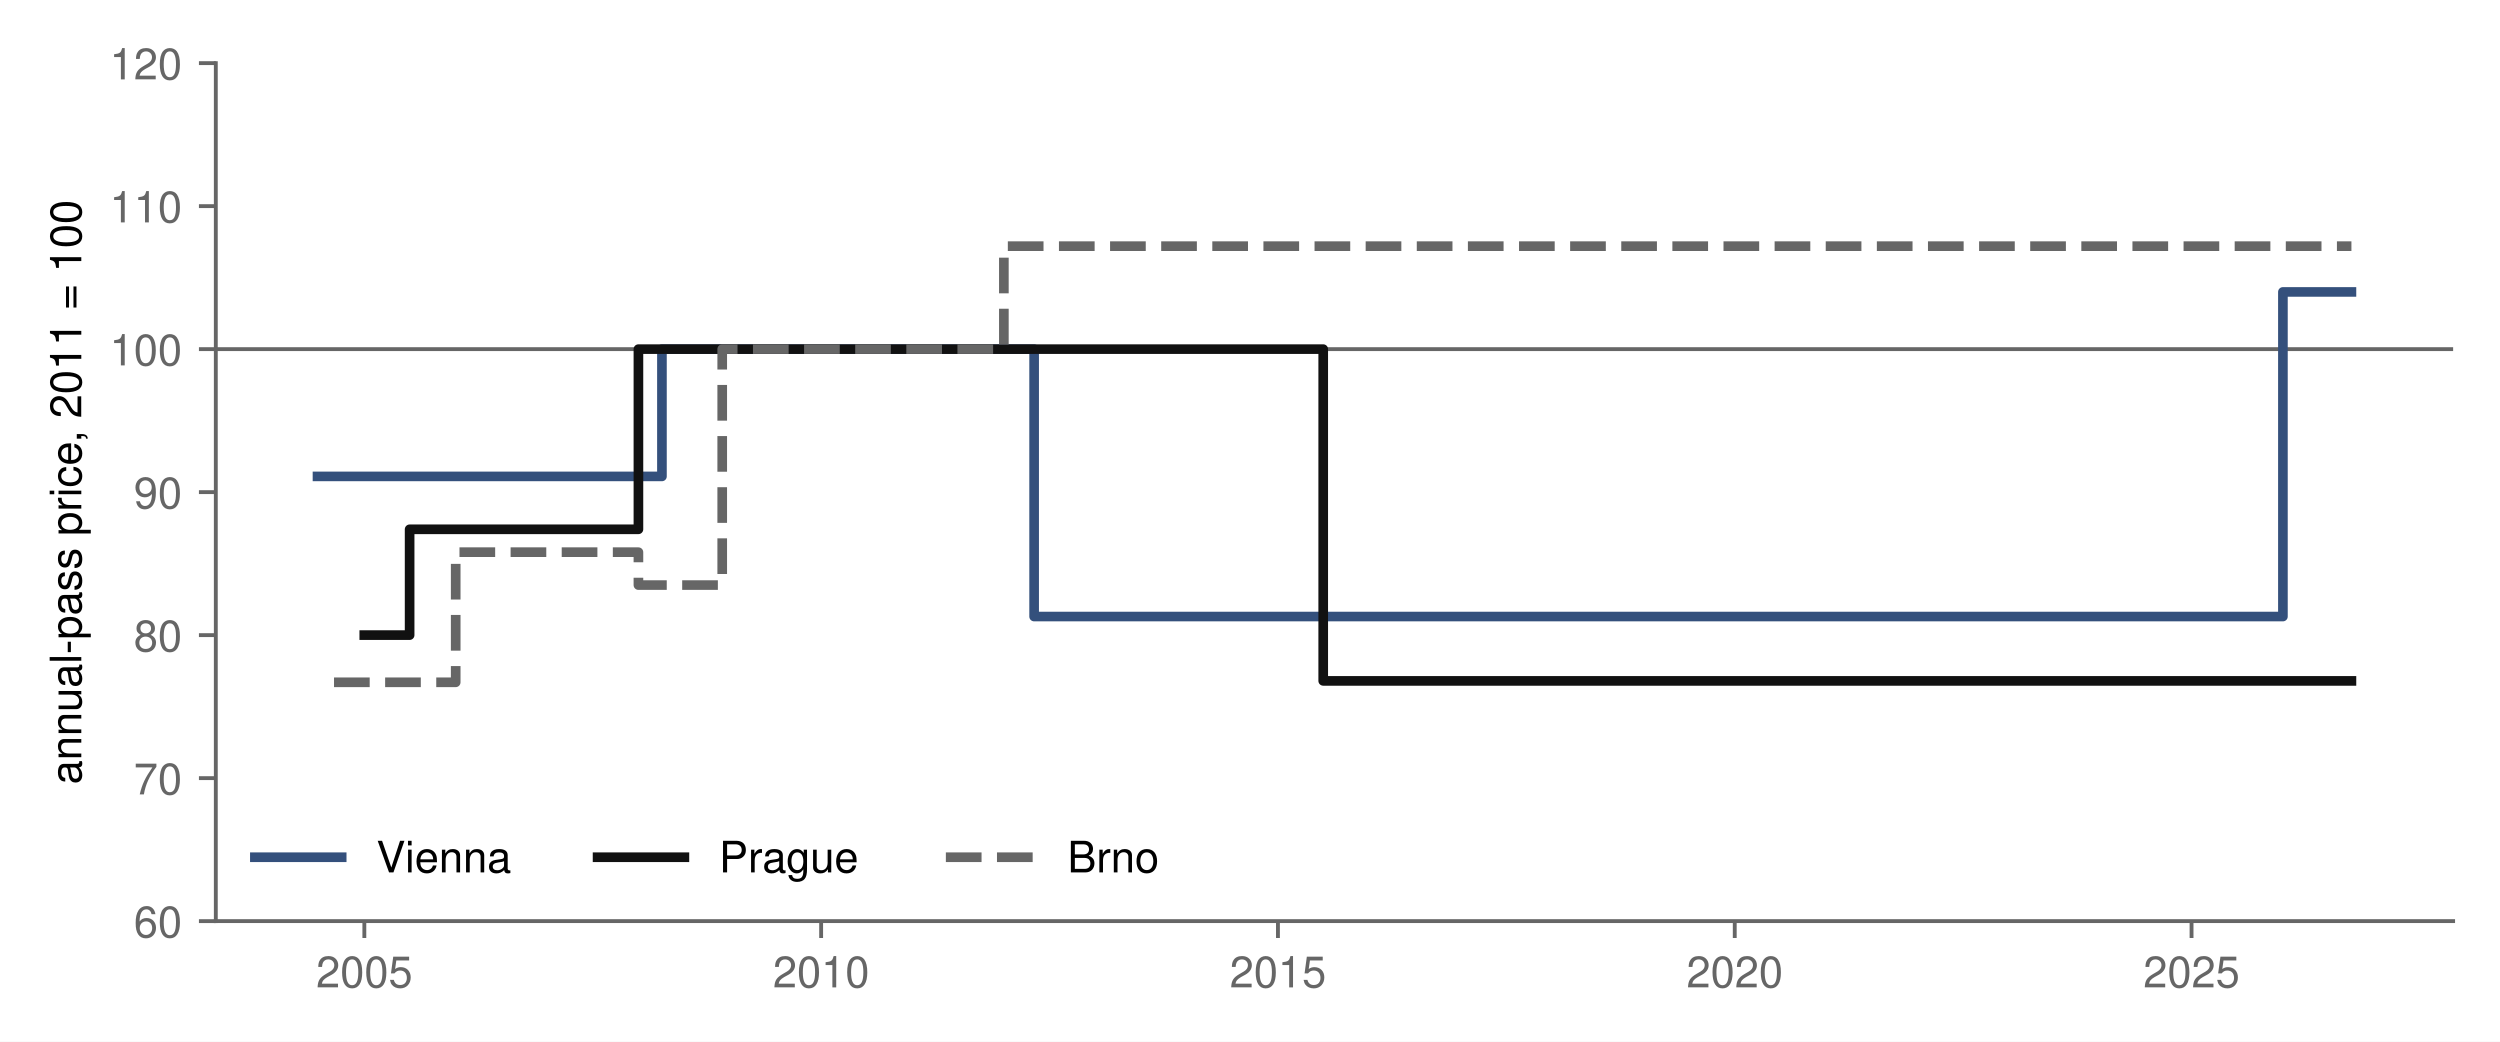
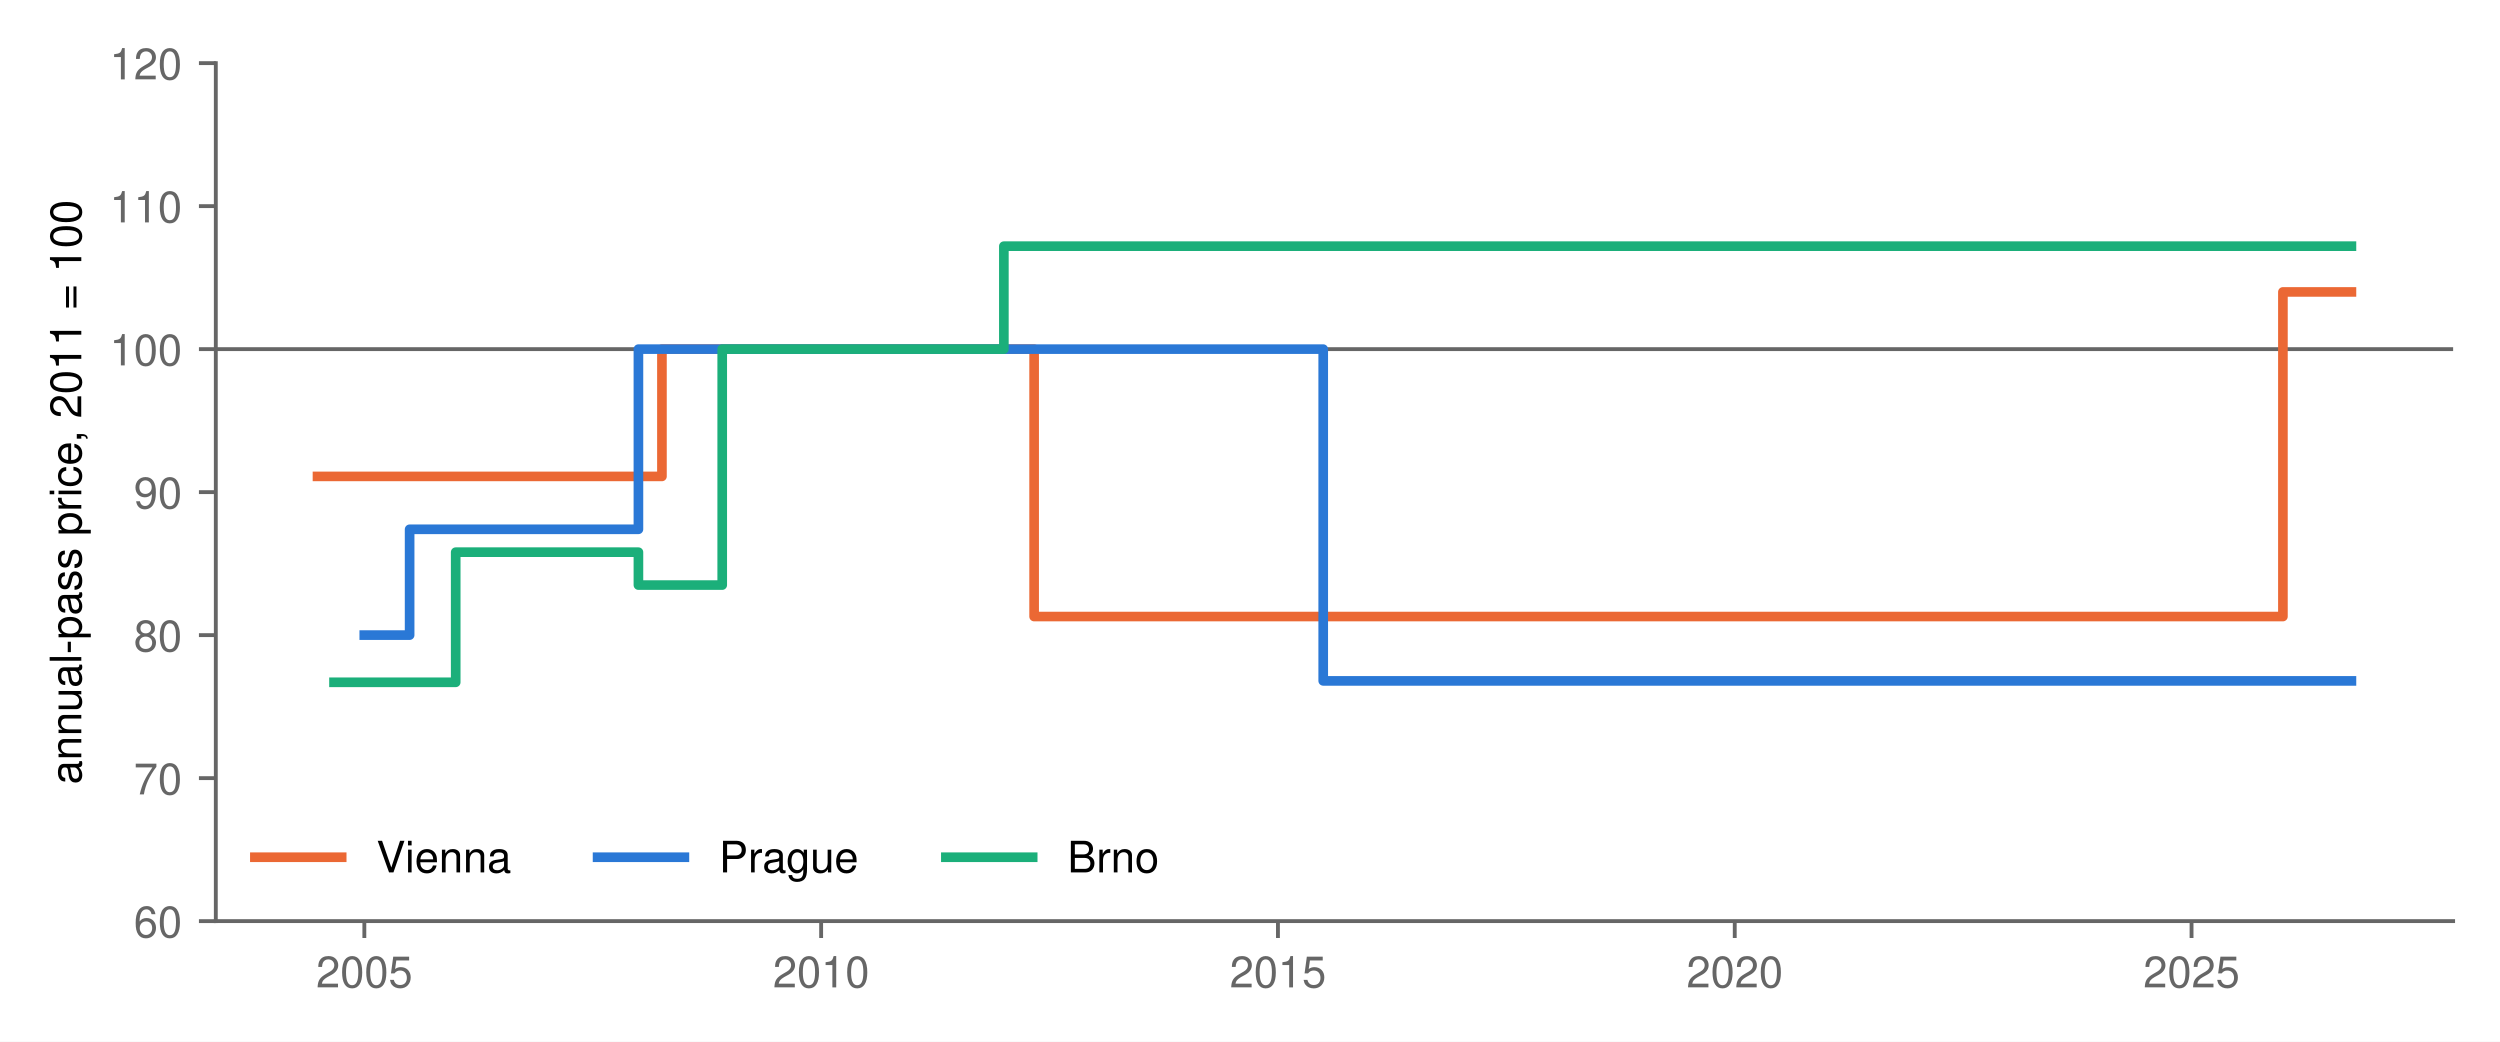
<svg xmlns="http://www.w3.org/2000/svg" xmlns:xlink="http://www.w3.org/1999/xlink" width="518.4pt" height="216pt" viewBox="0 0 518.4 216" version="1.1">
  <defs>
    <style type="text/css">*{stroke-linejoin: round; stroke-linecap: butt}</style>
  </defs>
  <g id="figure_1">
    <g id="patch_1">
      <path d="M 0 216  L 518.4 216  L 518.4 0  L 0 0  z " style="fill: #ffffff" />
    </g>
    <g id="axes_1">
      <g id="patch_2">
        <path d="M 44.75 191.001  L 508.68 191.001  L 508.68 13.095  L 44.75 13.095  z " style="fill: #ffffff" />
      </g>
      <g id="matplotlib.axis_1">
        <g id="xtick_1">
          <g id="line2d_1">
            <defs>
-               <path id="m40c4ce25e5" d="M 0 0  L 0 3.5  " style="stroke: #666666; stroke-width: 0.8" />
+               <path id="m16b79f81af" d="M 0 0  L 0 3.5  " style="stroke: #666666; stroke-width: 0.8" />
            </defs>
            <g>
-               <use xlink:href="#m40c4ce25e5" x="75.55" y="191.001" style="fill: #666666; stroke: #666666; stroke-width: 0.8" />
+               <use xlink:href="#m16b79f81af" x="75.55" y="191.001" style="fill: #666666; stroke: #666666; stroke-width: 0.8" />
            </g>
          </g>
          <g id="text_1">
            <text style="font-size: 9px; font-family: 'Helvetica'; text-anchor: middle; fill: #666666" x="75.55" y="204.751" transform="rotate(-0 75.54985 204.7507)">2005</text>
          </g>
        </g>
        <g id="xtick_2">
          <g id="line2d_2">
            <g>
-               <use xlink:href="#m40c4ce25e5" x="170.272" y="191.001" style="fill: #666666; stroke: #666666; stroke-width: 0.8" />
+               <use xlink:href="#m16b79f81af" x="170.272" y="191.001" style="fill: #666666; stroke: #666666; stroke-width: 0.8" />
            </g>
          </g>
          <g id="text_2">
            <text style="font-size: 9px; font-family: 'Helvetica'; text-anchor: middle; fill: #666666" x="170.272" y="204.751" transform="rotate(-0 170.2722 204.7507)">2010</text>
          </g>
        </g>
        <g id="xtick_3">
          <g id="line2d_3">
            <g>
-               <use xlink:href="#m40c4ce25e5" x="264.995" y="191.001" style="fill: #666666; stroke: #666666; stroke-width: 0.8" />
+               <use xlink:href="#m16b79f81af" x="264.995" y="191.001" style="fill: #666666; stroke: #666666; stroke-width: 0.8" />
            </g>
          </g>
          <g id="text_3">
            <text style="font-size: 9px; font-family: 'Helvetica'; text-anchor: middle; fill: #666666" x="264.995" y="204.751" transform="rotate(-0 264.9946 204.7507)">2015</text>
          </g>
        </g>
        <g id="xtick_4">
          <g id="line2d_4">
            <g>
-               <use xlink:href="#m40c4ce25e5" x="359.717" y="191.001" style="fill: #666666; stroke: #666666; stroke-width: 0.8" />
+               <use xlink:href="#m16b79f81af" x="359.717" y="191.001" style="fill: #666666; stroke: #666666; stroke-width: 0.8" />
            </g>
          </g>
          <g id="text_4">
            <text style="font-size: 9px; font-family: 'Helvetica'; text-anchor: middle; fill: #666666" x="359.717" y="204.751" transform="rotate(-0 359.717 204.7507)">2020</text>
          </g>
        </g>
        <g id="xtick_5">
          <g id="line2d_5">
            <g>
-               <use xlink:href="#m40c4ce25e5" x="454.439" y="191.001" style="fill: #666666; stroke: #666666; stroke-width: 0.8" />
+               <use xlink:href="#m16b79f81af" x="454.439" y="191.001" style="fill: #666666; stroke: #666666; stroke-width: 0.8" />
            </g>
          </g>
          <g id="text_5">
            <text style="font-size: 9px; font-family: 'Helvetica'; text-anchor: middle; fill: #666666" x="454.439" y="204.751" transform="rotate(-0 454.4394 204.7507)">2025</text>
          </g>
        </g>
      </g>
      <g id="matplotlib.axis_2">
        <g id="ytick_1">
          <g id="line2d_6">
            <defs>
-               <path id="m25e17a16db" d="M 0 0  L -3.5 0  " style="stroke: #666666; stroke-width: 0.8" />
+               <path id="m1eabcfdf88" d="M 0 0  L -3.5 0  " style="stroke: #666666; stroke-width: 0.8" />
            </defs>
            <g>
-               <use xlink:href="#m25e17a16db" x="44.75" y="191.001" style="fill: #666666; stroke: #666666; stroke-width: 0.8" />
+               <use xlink:href="#m1eabcfdf88" x="44.75" y="191.001" style="fill: #666666; stroke: #666666; stroke-width: 0.8" />
            </g>
          </g>
          <g id="text_6">
            <text style="font-size: 9px; font-family: 'Helvetica'; text-anchor: end; fill: #666666" x="37.75" y="194.376" transform="rotate(-0 37.75 194.3757)">60</text>
          </g>
        </g>
        <g id="ytick_2">
          <g id="line2d_7">
            <g>
-               <use xlink:href="#m25e17a16db" x="44.75" y="161.35" style="fill: #666666; stroke: #666666; stroke-width: 0.8" />
+               <use xlink:href="#m1eabcfdf88" x="44.75" y="161.35" style="fill: #666666; stroke: #666666; stroke-width: 0.8" />
            </g>
          </g>
          <g id="text_7">
            <text style="font-size: 9px; font-family: 'Helvetica'; text-anchor: end; fill: #666666" x="37.75" y="164.725" transform="rotate(-0 37.75 164.7248)">70</text>
          </g>
        </g>
        <g id="ytick_3">
          <g id="line2d_8">
            <g>
-               <use xlink:href="#m25e17a16db" x="44.75" y="131.699" style="fill: #666666; stroke: #666666; stroke-width: 0.8" />
+               <use xlink:href="#m1eabcfdf88" x="44.75" y="131.699" style="fill: #666666; stroke: #666666; stroke-width: 0.8" />
            </g>
          </g>
          <g id="text_8">
            <text style="font-size: 9px; font-family: 'Helvetica'; text-anchor: end; fill: #666666" x="37.75" y="135.074" transform="rotate(-0 37.75 135.0738)">80</text>
          </g>
        </g>
        <g id="ytick_4">
          <g id="line2d_9">
            <g>
-               <use xlink:href="#m25e17a16db" x="44.75" y="102.048" style="fill: #666666; stroke: #666666; stroke-width: 0.8" />
+               <use xlink:href="#m1eabcfdf88" x="44.75" y="102.048" style="fill: #666666; stroke: #666666; stroke-width: 0.8" />
            </g>
          </g>
          <g id="text_9">
            <text style="font-size: 9px; font-family: 'Helvetica'; text-anchor: end; fill: #666666" x="37.75" y="105.423" transform="rotate(-0 37.75 105.4229)">90</text>
          </g>
        </g>
        <g id="ytick_5">
          <g id="line2d_10">
            <g>
-               <use xlink:href="#m25e17a16db" x="44.75" y="72.397" style="fill: #666666; stroke: #666666; stroke-width: 0.8" />
+               <use xlink:href="#m1eabcfdf88" x="44.75" y="72.397" style="fill: #666666; stroke: #666666; stroke-width: 0.8" />
            </g>
          </g>
          <g id="text_10">
            <text style="font-size: 9px; font-family: 'Helvetica'; text-anchor: end; fill: #666666" x="37.75" y="75.772" transform="rotate(-0 37.75 75.7719)">100</text>
          </g>
        </g>
        <g id="ytick_6">
          <g id="line2d_11">
            <g>
-               <use xlink:href="#m25e17a16db" x="44.75" y="42.746" style="fill: #666666; stroke: #666666; stroke-width: 0.8" />
+               <use xlink:href="#m1eabcfdf88" x="44.75" y="42.746" style="fill: #666666; stroke: #666666; stroke-width: 0.8" />
            </g>
          </g>
          <g id="text_11">
            <text style="font-size: 9px; font-family: 'Helvetica'; text-anchor: end; fill: #666666" x="37.75" y="46.121" transform="rotate(-0 37.75 46.12095)">110</text>
          </g>
        </g>
        <g id="ytick_7">
          <g id="line2d_12">
            <g>
-               <use xlink:href="#m25e17a16db" x="44.75" y="13.095" style="fill: #666666; stroke: #666666; stroke-width: 0.8" />
+               <use xlink:href="#m1eabcfdf88" x="44.75" y="13.095" style="fill: #666666; stroke: #666666; stroke-width: 0.8" />
            </g>
          </g>
          <g id="text_12">
            <text style="font-size: 9px; font-family: 'Helvetica'; text-anchor: end; fill: #666666" x="37.75" y="16.47" transform="rotate(-0 37.75 16.47)">120</text>
          </g>
        </g>
        <g id="text_13">
          <text style="font-size: 9px; font-family: 'Helvetica'; text-anchor: middle" x="16.86" y="102.048" transform="rotate(-90 16.85953 102.0479)">annual-pass price, 2011 = 100</text>
        </g>
      </g>
      <g id="line2d_13">
-         <path d="M 44.75 72.397  L 508.68 72.397  " clip-path="url(#p4705375069)" style="fill: none; stroke: #666666; stroke-width: 0.8; stroke-linecap: square" />
+         <path d="M 44.75 72.397  L 508.68 72.397  " clip-path="url(#p797fec5122)" style="fill: none; stroke: #666666; stroke-width: 0.8; stroke-linecap: square" />
      </g>
      <g id="line2d_14">
-         <path d="M 65.838 98.786  L 137.259 98.786  L 137.259 72.397  L 214.437 72.397  L 214.437 127.844  L 473.384 127.844  L 473.384 60.537  L 487.592 60.537  L 487.592 60.537  " clip-path="url(#p4705375069)" style="fill: none; stroke: #34507c; stroke-width: 2; stroke-linecap: square" />
+         <path d="M 65.838 98.786  L 137.259 98.786  L 137.259 72.397  L 214.437 72.397  L 214.437 127.844  L 473.384 127.844  L 473.384 60.537  L 487.592 60.537  L 487.592 60.537  " clip-path="url(#p797fec5122)" style="fill: none; stroke: #eb6834; stroke-width: 2; stroke-linecap: square" />
      </g>
      <g id="line2d_15">
-         <path d="M 75.537 131.699  L 84.938 131.699  L 84.938 109.757  L 132.383 109.757  L 132.383 72.397  L 274.383 72.397  L 274.383 141.187  L 487.592 141.187  L 487.592 141.187  " clip-path="url(#p4705375069)" style="fill: none; stroke: #111111; stroke-width: 2; stroke-linecap: square" />
+         <path d="M 75.537 131.699  L 84.938 131.699  L 84.938 109.757  L 132.383 109.757  L 132.383 72.397  L 274.383 72.397  L 274.383 141.187  L 487.592 141.187  L 487.592 141.187  " clip-path="url(#p797fec5122)" style="fill: none; stroke: #2a78d6; stroke-width: 2; stroke-linecap: square" />
      </g>
      <g id="line2d_16">
-         <path d="M 69.261 141.484  L 94.494 141.484  L 94.494 114.501  L 132.383 114.501  L 132.383 121.321  L 149.759 121.321  L 149.759 72.397  L 208.161 72.397  L 208.161 51.048  L 487.592 51.048  L 487.592 51.048  " clip-path="url(#p4705375069)" style="fill: none; stroke-dasharray: 7.4,3.2; stroke-dashoffset: 0; stroke: #666666; stroke-width: 2" />
+         <path d="M 69.261 141.484  L 94.494 141.484  L 94.494 114.501  L 132.383 114.501  L 132.383 121.321  L 149.759 121.321  L 149.759 72.397  L 208.161 72.397  L 208.161 51.048  L 487.592 51.048  L 487.592 51.048  " clip-path="url(#p797fec5122)" style="fill: none; stroke: #1baf7a; stroke-width: 2; stroke-linecap: square" />
      </g>
      <g id="patch_3">
        <path d="M 44.75 191.001  L 44.75 13.095  " style="fill: none; stroke: #666666; stroke-width: 0.8; stroke-linejoin: miter; stroke-linecap: square" />
      </g>
      <g id="patch_4">
        <path d="M 44.75 191.001  L 508.68 191.001  " style="fill: none; stroke: #666666; stroke-width: 0.8; stroke-linejoin: miter; stroke-linecap: square" />
      </g>
      <g id="legend_1">
        <g id="line2d_17">
-           <path d="M 52.85 177.759  L 61.85 177.759  L 61.85 177.759  L 70.85 177.759  L 70.85 177.759  " style="fill: none; stroke: #34507c; stroke-width: 2; stroke-linecap: square" />
+           <path d="M 52.85 177.759  L 61.85 177.759  L 61.85 177.759  L 70.85 177.759  L 70.85 177.759  " style="fill: none; stroke: #eb6834; stroke-width: 2; stroke-linecap: square" />
        </g>
        <g id="text_14">
          <text style="font-size: 9px; font-family: 'Helvetica'; text-anchor: start" x="78.05" y="180.909" transform="rotate(-0 78.05 180.9095)">Vienna</text>
        </g>
        <g id="line2d_18">
-           <path d="M 123.915 177.759  L 132.915 177.759  L 132.915 177.759  L 141.915 177.759  L 141.915 177.759  " style="fill: none; stroke: #111111; stroke-width: 2; stroke-linecap: square" />
+           <path d="M 123.915 177.759  L 132.915 177.759  L 132.915 177.759  L 141.915 177.759  L 141.915 177.759  " style="fill: none; stroke: #2a78d6; stroke-width: 2; stroke-linecap: square" />
        </g>
        <g id="text_15">
          <text style="font-size: 9px; font-family: 'Helvetica'; text-anchor: start" x="149.115" y="180.909" transform="rotate(-0 149.1148 180.9095)">Prague</text>
        </g>
        <g id="line2d_19">
-           <path d="M 196.134 177.759  L 205.134 177.759  L 205.134 177.759  L 214.134 177.759  L 214.134 177.759  " style="fill: none; stroke-dasharray: 7.4,3.2; stroke-dashoffset: 0; stroke: #666666; stroke-width: 2" />
+           <path d="M 196.134 177.759  L 205.134 177.759  L 205.134 177.759  L 214.134 177.759  L 214.134 177.759  " style="fill: none; stroke: #1baf7a; stroke-width: 2; stroke-linecap: square" />
        </g>
        <g id="text_16">
          <text style="font-size: 9px; font-family: 'Helvetica'; text-anchor: start" x="221.334" y="180.909" transform="rotate(-0 221.3342 180.9095)">Brno</text>
        </g>
      </g>
    </g>
  </g>
  <defs>
-     <clipPath id="p4705375069">
+     <clipPath id="p797fec5122">
      <rect x="44.75" y="13.095" width="463.93" height="177.906" />
    </clipPath>
  </defs>
</svg>
